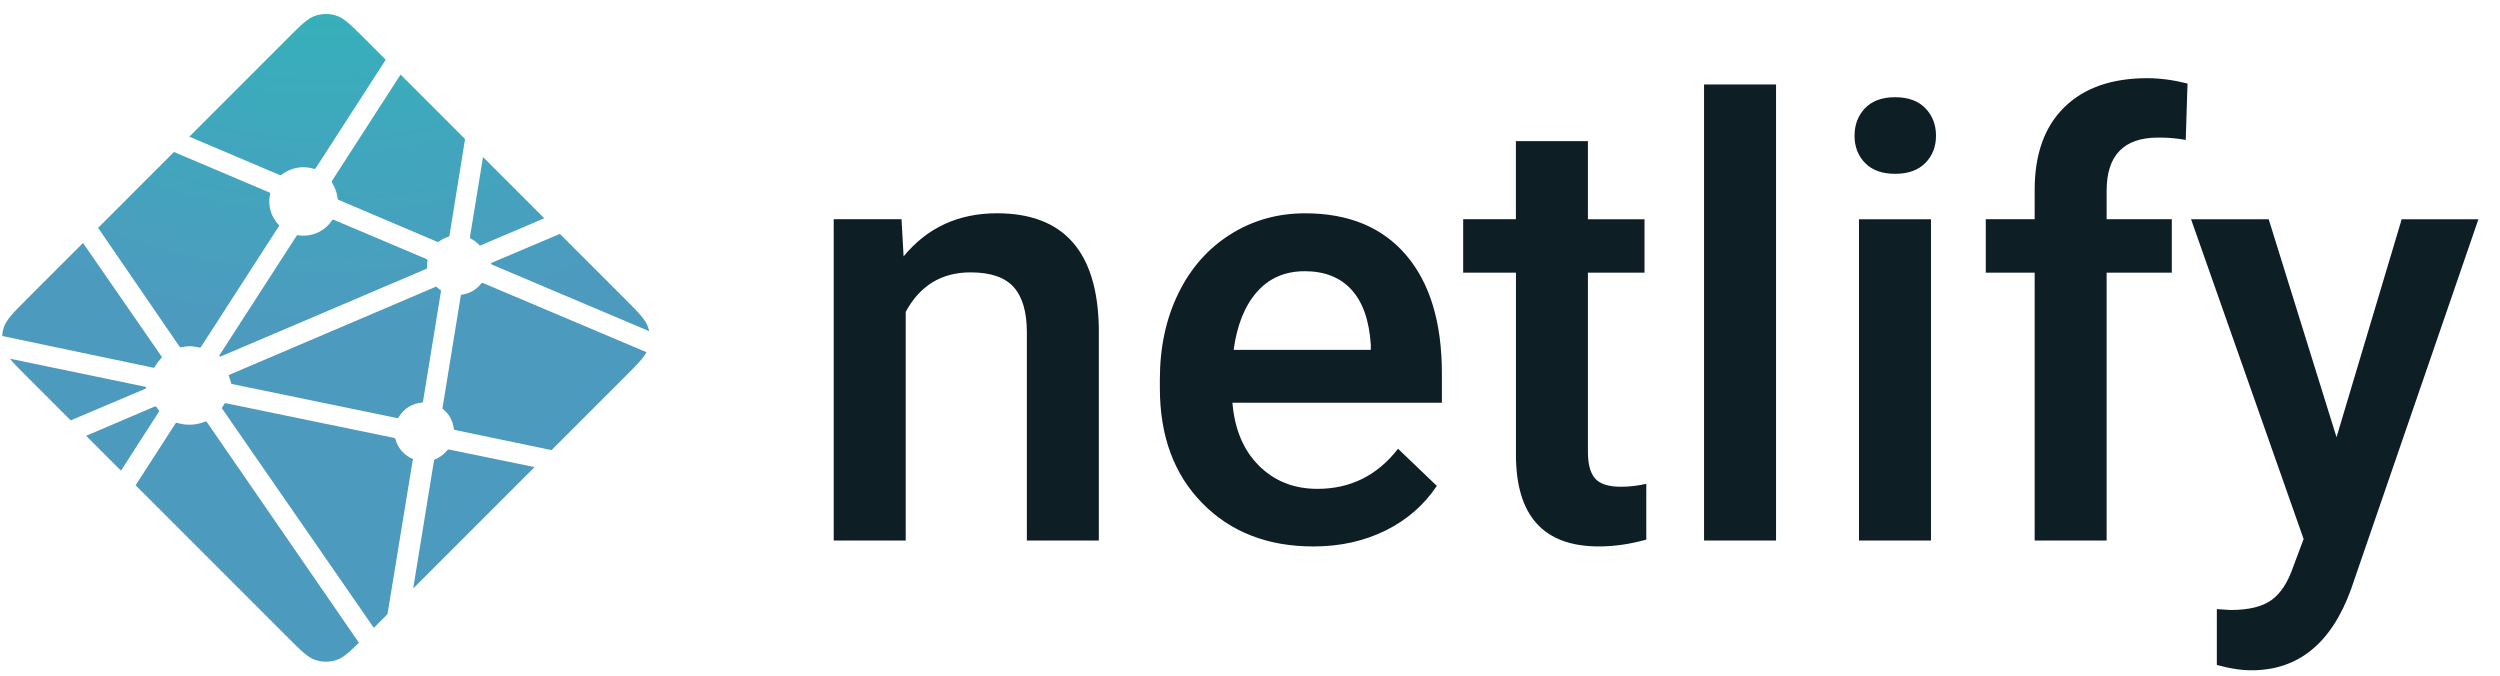
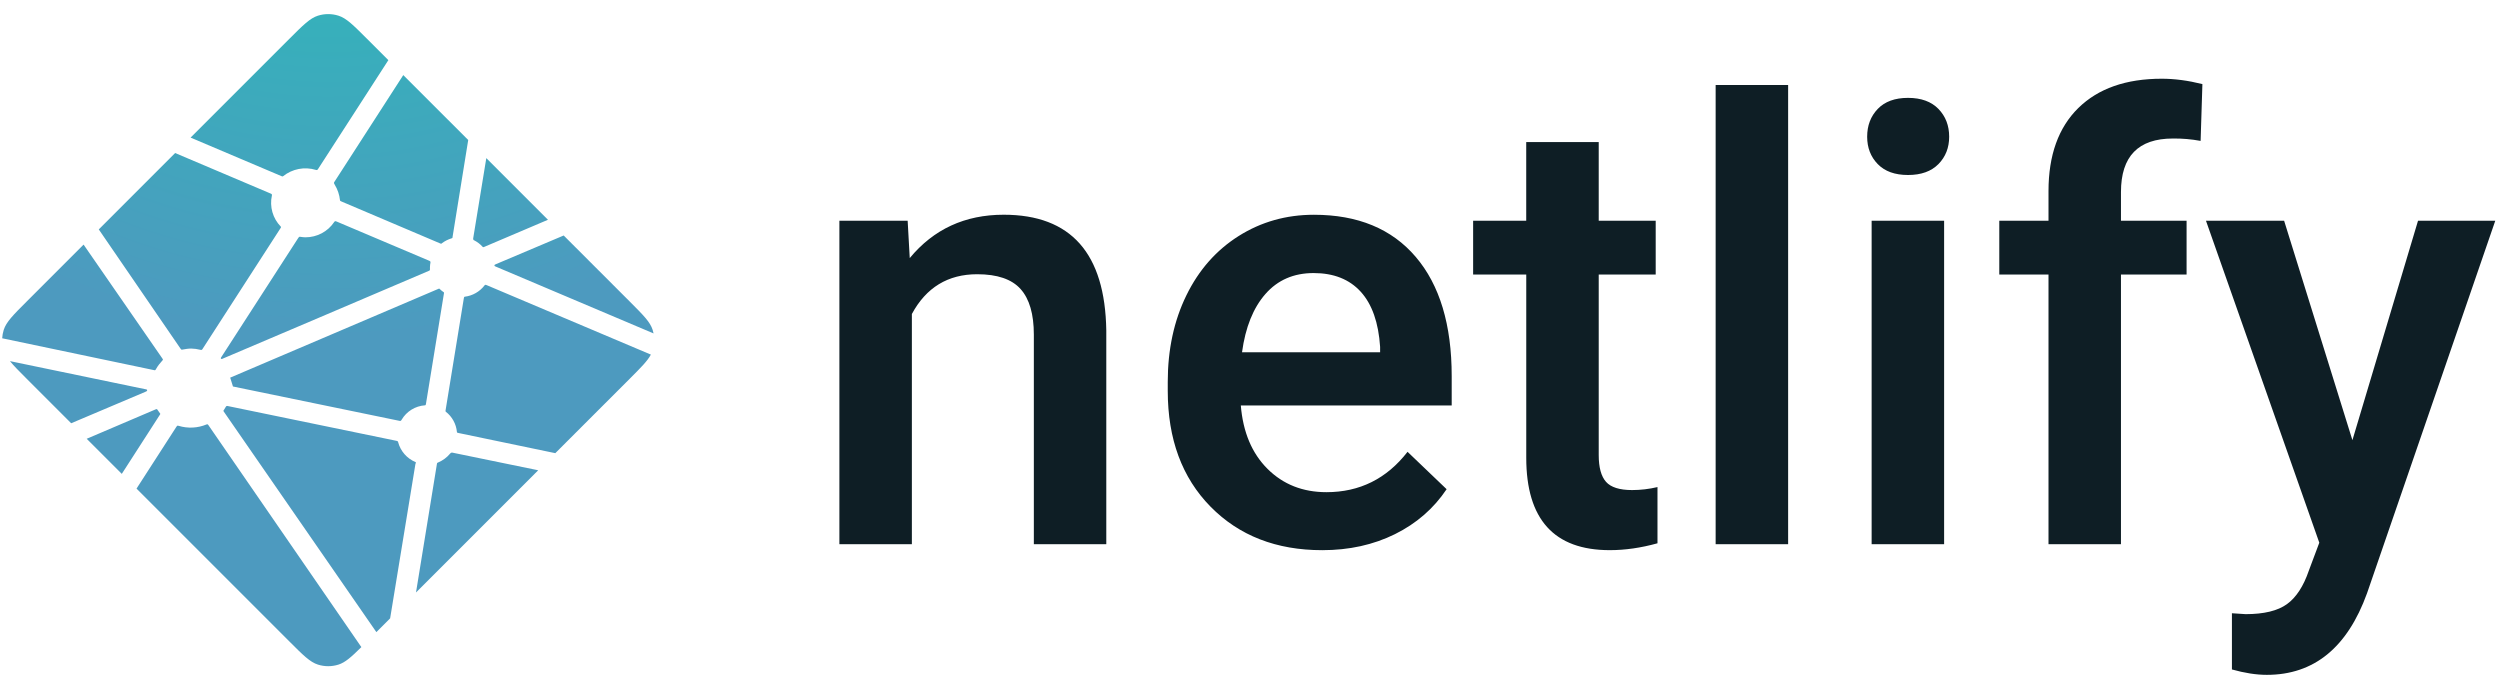
- <svg xmlns="http://www.w3.org/2000/svg" width="148" height="40" viewBox="0 0 148 40" version="1.1">
+ <svg xmlns="http://www.w3.org/2000/svg" width="147px" height="40px" viewBox="0 0 147 40" version="1.1">
  <defs>
    <radialGradient cx="50%" cy="-50%" fx="50%" fy="-50%" r="100.11%" gradientTransform="translate(0.5,-0.5),scale(1,0.998901),rotate(90),translate(-0.5,0.5)" id="radialGradient-1">
      <stop stop-color="#20C6B7" offset="0%" />
      <stop stop-color="#4D9ABF" offset="100%" />
    </radialGradient>
  </defs>
  <g id="Page-1" stroke="none" stroke-width="1" fill="none" fill-rule="evenodd">
-     <g id="Artboard" transform="translate(-65, -54)">
-       <g id="logo" transform="translate(65, 54)" />
-       <g id="Group" transform="translate(65.129, 54.82893)" fill-rule="nonzero">
-         <path d="M53.241,12.149 L53.364,14.347 C54.767,12.647 56.609,11.797 58.889,11.797 C62.84,11.797 64.851,14.065 64.921,18.601 L64.921,31.169 L60.661,31.169 L60.661,18.847 C60.661,17.64 60.401,16.747 59.881,16.166 C59.361,15.586 58.51,15.296 57.329,15.296 C55.61,15.296 54.329,16.076 53.489,17.634 L53.489,31.169 L49.227,31.169 L49.227,12.149 L53.243,12.149 L53.241,12.149 Z M77.619,31.521 C74.919,31.521 72.729,30.669 71.052,28.964 C69.374,27.259 68.535,24.988 68.535,22.152 L68.535,21.625 C68.535,19.727 68.9,18.03 69.631,16.536 C70.361,15.042 71.388,13.879 72.709,13.046 C74.03,12.215 75.503,11.799 77.129,11.799 C79.712,11.799 81.709,12.625 83.117,14.277 C84.527,15.93 85.231,18.267 85.231,21.291 L85.231,23.014 L72.831,23.014 C72.961,24.584 73.483,25.826 74.401,26.74 C75.319,27.654 76.474,28.111 77.865,28.111 C79.817,28.111 81.407,27.321 82.635,25.738 L84.932,27.936 C84.172,29.072 83.158,29.954 81.89,30.581 C80.621,31.208 79.198,31.521 77.62,31.521 L77.619,31.521 Z M77.111,15.227 C75.941,15.227 74.998,15.637 74.279,16.457 C73.559,17.277 73.101,18.42 72.902,19.885 L81.022,19.885 L81.022,19.568 C80.928,18.138 80.548,17.058 79.882,16.325 C79.215,15.593 78.292,15.227 77.111,15.227 L77.111,15.227 Z M93.876,7.527 L93.876,12.15 L97.226,12.15 L97.226,15.314 L93.876,15.314 L93.876,25.931 C93.876,26.657 94.02,27.181 94.306,27.504 C94.592,27.826 95.104,27.987 95.841,27.987 C96.343,27.986 96.843,27.927 97.331,27.811 L97.331,31.116 C96.361,31.386 95.426,31.52 94.525,31.52 C91.252,31.52 89.615,29.71 89.615,26.089 L89.615,15.313 L86.491,15.313 L86.491,12.149 L89.613,12.149 L89.613,7.526 L93.874,7.526 L93.876,7.527 Z M105.013,31.17 L100.751,31.17 L100.751,4.17 L105.013,4.17 L105.013,31.17 Z M114.185,31.17 L109.923,31.17 L109.923,12.15 L114.185,12.15 L114.185,31.17 Z M109.66,7.21 C109.66,6.555 109.867,6.01 110.282,5.576 C110.698,5.143 111.291,4.926 112.062,4.926 C112.834,4.926 113.43,5.143 113.852,5.576 C114.272,6.01 114.482,6.555 114.482,7.211 C114.482,7.855 114.272,8.391 113.852,8.819 C113.43,9.247 112.834,9.461 112.062,9.461 C111.291,9.461 110.698,9.247 110.282,8.819 C109.867,8.392 109.66,7.855 109.66,7.211 L109.66,7.21 Z M120.323,31.17 L120.323,15.313 L117.429,15.313 L117.429,12.149 L120.323,12.149 L120.323,10.409 C120.323,8.299 120.907,6.671 122.076,5.522 C123.246,4.374 124.882,3.8 126.986,3.8 C127.735,3.8 128.53,3.905 129.372,4.116 L129.267,7.456 C128.729,7.356 128.183,7.309 127.636,7.316 C125.601,7.316 124.584,8.364 124.584,10.462 L124.584,12.149 L128.442,12.149 L128.442,15.313 L124.584,15.313 L124.584,31.169 L120.323,31.169 L120.323,31.17 Z M138.193,25.053 L142.051,12.15 L146.593,12.15 L139.053,34.053 C137.895,37.252 135.931,38.852 133.16,38.852 C132.54,38.852 131.856,38.746 131.108,38.535 L131.108,35.23 L131.915,35.283 C132.99,35.283 133.8,35.087 134.344,34.694 C134.887,34.302 135.317,33.643 135.633,32.717 L136.246,31.082 L129.582,12.15 L134.177,12.15 L138.193,25.053 Z" id="Shape" fill="#0E1E25" />
-         <path d="M27.758,13.306 L27.744,13.3 C27.736,13.297 27.728,13.294 27.721,13.287 C27.698,13.262 27.687,13.228 27.693,13.194 L28.466,8.468 L32.091,12.094 L28.321,13.698 C28.311,13.702 28.299,13.704 28.288,13.704 L28.273,13.704 C28.268,13.701 28.263,13.697 28.253,13.687 C28.113,13.531 27.945,13.402 27.758,13.306 Z M33.016,13.018 L36.892,16.894 C37.697,17.7 38.1,18.102 38.247,18.568 C38.269,18.637 38.287,18.706 38.301,18.777 L29.038,14.854 C29.033,14.852 29.028,14.85 29.023,14.848 C28.986,14.833 28.943,14.816 28.943,14.778 C28.943,14.74 28.987,14.722 29.024,14.707 L29.036,14.702 L33.016,13.018 Z M38.143,20.021 C37.943,20.397 37.553,20.787 36.893,21.448 L32.523,25.817 L26.871,24.64 L26.841,24.634 C26.791,24.626 26.738,24.617 26.738,24.572 C26.695,24.101 26.457,23.669 26.083,23.379 C26.06,23.356 26.066,23.32 26.073,23.287 C26.073,23.282 26.073,23.277 26.075,23.273 L27.138,16.747 L27.142,16.725 C27.148,16.675 27.157,16.617 27.202,16.617 C27.662,16.56 28.08,16.32 28.362,15.952 C28.371,15.942 28.377,15.931 28.389,15.925 C28.421,15.91 28.459,15.925 28.492,15.939 L38.142,20.021 L38.143,20.021 Z M31.518,26.822 L24.332,34.008 L25.562,26.448 L25.564,26.438 C25.565,26.428 25.567,26.418 25.57,26.409 C25.58,26.385 25.606,26.375 25.631,26.365 L25.643,26.36 C25.912,26.245 26.151,26.068 26.338,25.843 C26.362,25.815 26.391,25.788 26.428,25.783 C26.438,25.782 26.447,25.782 26.457,25.783 L31.517,26.823 L31.518,26.822 Z M22.811,35.529 L22.001,36.339 L13.046,23.397 C13.043,23.392 13.039,23.388 13.036,23.383 C13.022,23.364 13.007,23.345 13.01,23.323 C13.01,23.307 13.021,23.293 13.032,23.281 L13.042,23.268 C13.069,23.228 13.092,23.188 13.117,23.145 L13.137,23.11 L13.14,23.107 C13.154,23.083 13.167,23.06 13.191,23.047 C13.212,23.037 13.241,23.041 13.264,23.046 L23.185,25.092 C23.213,25.096 23.239,25.108 23.261,25.125 C23.274,25.138 23.277,25.152 23.28,25.168 C23.42,25.699 23.801,26.134 24.308,26.343 C24.336,26.357 24.324,26.388 24.311,26.421 C24.305,26.436 24.299,26.451 24.296,26.466 C24.171,27.226 23.099,33.764 22.811,35.529 Z M21.119,37.22 C20.522,37.811 20.17,38.124 19.772,38.25 C19.38,38.374 18.958,38.374 18.566,38.25 C18.1,38.102 17.697,37.7 16.892,36.894 L7.899,27.901 L10.248,24.258 C10.259,24.24 10.27,24.224 10.288,24.211 C10.313,24.193 10.349,24.201 10.379,24.211 C10.918,24.374 11.497,24.344 12.017,24.128 C12.044,24.118 12.071,24.111 12.092,24.13 C12.103,24.14 12.112,24.15 12.12,24.162 L21.119,37.221 L21.119,37.22 Z M7.032,27.034 L4.969,24.971 L9.043,23.233 C9.053,23.229 9.065,23.226 9.076,23.226 C9.11,23.226 9.13,23.26 9.148,23.291 C9.189,23.354 9.232,23.415 9.278,23.475 L9.291,23.491 C9.303,23.508 9.295,23.525 9.283,23.541 L7.033,27.034 L7.032,27.034 Z M4.056,24.058 L1.446,21.448 C1.002,21.004 0.68,20.682 0.456,20.405 L8.392,22.051 C8.402,22.053 8.412,22.055 8.422,22.056 C8.471,22.064 8.525,22.073 8.525,22.119 C8.525,22.169 8.466,22.192 8.416,22.211 L8.393,22.221 L4.056,24.058 Z M7.10542736e-15,19.063 C0.009,18.895 0.039,18.729 0.09,18.568 C0.238,18.102 0.64,17.7 1.446,16.894 L4.786,13.554 C6.324,15.786 7.866,18.015 9.412,20.241 C9.439,20.277 9.469,20.317 9.438,20.347 C9.292,20.508 9.146,20.684 9.043,20.875 C9.032,20.9 9.015,20.921 8.993,20.937 C8.98,20.945 8.966,20.942 8.951,20.939 L8.949,20.939 L7.10542736e-15,19.062 L7.10542736e-15,19.063 Z M5.68,12.66 L10.169,8.169 C10.592,8.354 12.129,9.003 13.502,9.583 C14.542,10.023 15.49,10.423 15.788,10.553 C15.818,10.565 15.845,10.577 15.858,10.607 C15.866,10.625 15.862,10.648 15.858,10.667 C15.714,11.326 15.91,12.013 16.381,12.495 C16.411,12.525 16.381,12.568 16.355,12.605 L16.341,12.626 L11.781,19.689 C11.769,19.709 11.758,19.726 11.738,19.739 C11.714,19.754 11.68,19.747 11.652,19.74 C11.475,19.694 11.292,19.669 11.109,19.666 C10.945,19.666 10.767,19.696 10.587,19.729 L10.586,19.729 C10.566,19.732 10.548,19.736 10.532,19.724 C10.514,19.71 10.499,19.692 10.487,19.673 L5.679,12.66 L5.68,12.66 Z M11.078,7.262 L16.892,1.448 C17.697,0.643 18.1,0.24 18.566,0.093 C18.958,-0.031 19.38,-0.031 19.772,0.093 C20.238,0.24 20.641,0.643 21.446,1.448 L22.706,2.708 L18.571,9.112 C18.561,9.131 18.547,9.147 18.53,9.16 C18.505,9.177 18.47,9.17 18.44,9.16 C17.778,8.959 17.06,9.098 16.52,9.53 C16.493,9.558 16.453,9.542 16.419,9.527 C15.879,9.292 11.679,7.517 11.078,7.262 L11.078,7.262 Z M23.584,3.586 L27.402,7.404 L26.482,13.102 L26.482,13.117 C26.481,13.13 26.478,13.143 26.474,13.155 C26.464,13.175 26.444,13.179 26.424,13.185 C26.227,13.245 26.042,13.337 25.876,13.458 C25.869,13.463 25.862,13.469 25.856,13.475 C25.845,13.487 25.834,13.498 25.816,13.5 C25.801,13.501 25.787,13.498 25.773,13.493 L19.955,11.021 L19.944,11.016 C19.907,11.001 19.863,10.983 19.863,10.945 C19.829,10.621 19.723,10.308 19.553,10.03 C19.525,9.984 19.494,9.936 19.518,9.889 L23.584,3.586 Z M19.652,12.192 L25.106,14.502 C25.136,14.516 25.169,14.529 25.182,14.56 C25.187,14.579 25.187,14.598 25.182,14.617 C25.166,14.697 25.152,14.788 25.152,14.88 L25.152,15.033 C25.152,15.071 25.113,15.087 25.077,15.102 L25.066,15.106 C24.202,15.475 12.936,20.279 12.919,20.279 C12.902,20.279 12.884,20.279 12.867,20.262 C12.837,20.232 12.867,20.19 12.894,20.152 C12.899,20.145 12.903,20.139 12.908,20.132 L17.39,13.192 L17.398,13.18 C17.424,13.138 17.454,13.091 17.502,13.091 L17.547,13.098 C17.649,13.112 17.739,13.125 17.83,13.125 C18.51,13.125 19.14,12.794 19.52,12.228 C19.529,12.213 19.541,12.199 19.554,12.188 C19.581,12.168 19.621,12.178 19.652,12.192 L19.652,12.192 Z M13.406,21.377 L25.686,16.14 C25.686,16.14 25.704,16.14 25.721,16.157 C25.788,16.224 25.845,16.269 25.9,16.311 L25.927,16.328 C25.952,16.342 25.977,16.358 25.979,16.384 C25.979,16.394 25.979,16.4 25.977,16.409 L24.925,22.871 L24.921,22.897 C24.914,22.947 24.907,23.004 24.86,23.004 C24.291,23.043 23.777,23.359 23.487,23.851 L23.482,23.859 C23.468,23.882 23.455,23.904 23.432,23.916 C23.411,23.926 23.384,23.922 23.362,23.917 L13.569,21.897 C13.559,21.895 13.417,21.378 13.406,21.377 L13.406,21.377 Z" id="Shape" fill="url(#radialGradient-1)" />
-       </g>
+     <g id="Group" fill-rule="nonzero">
+       <path d="M53.37,12.978 L53.493,15.176 C54.896,13.476 56.738,12.626 59.018,12.626 C62.969,12.626 64.98,14.894 65.05,19.43 L65.05,31.998 L60.79,31.998 L60.79,19.676 C60.79,18.469 60.53,17.576 60.01,16.995 C59.49,16.415 58.639,16.125 57.458,16.125 C55.739,16.125 54.458,16.905 53.618,18.463 L53.618,31.998 L49.356,31.998 L49.356,12.978 L53.372,12.978 L53.37,12.978 Z M77.748,32.35 C75.048,32.35 72.858,31.498 71.181,29.793 C69.503,28.088 68.664,25.817 68.664,22.981 L68.664,22.454 C68.664,20.556 69.029,18.859 69.76,17.365 C70.49,15.871 71.517,14.708 72.838,13.875 C74.159,13.044 75.632,12.628 77.258,12.628 C79.841,12.628 81.838,13.454 83.246,15.106 C84.656,16.759 85.36,19.096 85.36,22.12 L85.36,23.843 L72.96,23.843 C73.09,25.413 73.612,26.655 74.53,27.569 C75.448,28.483 76.603,28.94 77.994,28.94 C79.946,28.94 81.536,28.15 82.764,26.567 L85.061,28.765 C84.301,29.901 83.287,30.783 82.019,31.41 C80.75,32.037 79.327,32.35 77.749,32.35 L77.748,32.35 Z M77.24,16.056 C76.07,16.056 75.127,16.466 74.408,17.286 C73.688,18.106 73.23,19.249 73.031,20.714 L81.151,20.714 L81.151,20.397 C81.057,18.967 80.677,17.887 80.011,17.154 C79.344,16.422 78.421,16.056 77.24,16.056 L77.24,16.056 Z M94.005,8.356 L94.005,12.979 L97.355,12.979 L97.355,16.143 L94.005,16.143 L94.005,26.76 C94.005,27.486 94.149,28.01 94.435,28.333 C94.721,28.655 95.233,28.816 95.97,28.816 C96.472,28.815 96.972,28.756 97.46,28.64 L97.46,31.945 C96.49,32.215 95.555,32.349 94.654,32.349 C91.381,32.349 89.744,30.539 89.744,26.918 L89.744,16.142 L86.62,16.142 L86.62,12.978 L89.742,12.978 L89.742,8.355 L94.003,8.355 L94.005,8.356 Z M105.142,31.999 L100.88,31.999 L100.88,4.999 L105.142,4.999 L105.142,31.999 Z M114.314,31.999 L110.052,31.999 L110.052,12.979 L114.314,12.979 L114.314,31.999 Z M109.789,8.039 C109.789,7.384 109.996,6.839 110.411,6.405 C110.827,5.972 111.42,5.755 112.191,5.755 C112.963,5.755 113.559,5.972 113.981,6.405 C114.401,6.839 114.611,7.384 114.611,8.04 C114.611,8.684 114.401,9.22 113.981,9.648 C113.559,10.076 112.963,10.29 112.191,10.29 C111.42,10.29 110.827,10.076 110.411,9.648 C109.996,9.221 109.789,8.684 109.789,8.04 L109.789,8.039 Z M120.452,31.999 L120.452,16.142 L117.558,16.142 L117.558,12.978 L120.452,12.978 L120.452,11.238 C120.452,9.128 121.036,7.5 122.205,6.351 C123.375,5.203 125.011,4.629 127.115,4.629 C127.864,4.629 128.659,4.734 129.501,4.945 L129.396,8.285 C128.858,8.185 128.312,8.138 127.765,8.145 C125.73,8.145 124.713,9.193 124.713,11.291 L124.713,12.978 L128.571,12.978 L128.571,16.142 L124.713,16.142 L124.713,31.998 L120.452,31.998 L120.452,31.999 Z M138.322,25.882 L142.18,12.979 L146.722,12.979 L139.182,34.882 C138.024,38.081 136.06,39.681 133.289,39.681 C132.669,39.681 131.985,39.575 131.237,39.364 L131.237,36.059 L132.044,36.112 C133.119,36.112 133.929,35.916 134.473,35.523 C135.016,35.131 135.446,34.472 135.762,33.546 L136.375,31.911 L129.711,12.979 L134.306,12.979 L138.322,25.882 Z" id="Shape" fill="#0E1E25" />
+       <path d="M27.887,14.135 L27.873,14.129 C27.865,14.126 27.857,14.123 27.85,14.116 C27.827,14.091 27.816,14.057 27.822,14.023 L28.595,9.297 L32.22,12.923 L28.45,14.527 C28.44,14.531 28.428,14.533 28.417,14.533 L28.402,14.533 C28.397,14.53 28.392,14.526 28.382,14.516 C28.242,14.36 28.074,14.231 27.887,14.135 Z M33.145,13.847 L37.021,17.723 C37.826,18.529 38.229,18.931 38.376,19.397 C38.398,19.466 38.416,19.535 38.43,19.606 L29.167,15.683 C29.162,15.681 29.157,15.679 29.152,15.677 C29.115,15.662 29.072,15.645 29.072,15.607 C29.072,15.569 29.116,15.551 29.153,15.536 L29.165,15.531 L33.145,13.847 Z M38.272,20.85 C38.072,21.226 37.682,21.616 37.022,22.277 L32.652,26.646 L27,25.469 L26.97,25.463 C26.92,25.455 26.867,25.446 26.867,25.401 C26.824,24.93 26.586,24.498 26.212,24.208 C26.189,24.185 26.195,24.149 26.202,24.116 C26.202,24.111 26.202,24.106 26.204,24.102 L27.267,17.576 L27.271,17.554 C27.277,17.504 27.286,17.446 27.331,17.446 C27.791,17.389 28.209,17.149 28.491,16.781 C28.5,16.771 28.506,16.76 28.518,16.754 C28.55,16.739 28.588,16.754 28.621,16.768 L38.271,20.85 L38.272,20.85 Z M31.647,27.651 L24.461,34.837 L25.691,27.277 L25.693,27.267 C25.694,27.257 25.696,27.247 25.699,27.238 C25.709,27.214 25.735,27.204 25.76,27.194 L25.772,27.189 C26.041,27.074 26.28,26.897 26.467,26.672 C26.491,26.644 26.52,26.617 26.557,26.612 C26.567,26.61 26.576,26.61 26.586,26.612 L31.646,27.652 L31.647,27.651 Z M22.94,36.358 L22.13,37.168 L13.175,24.226 C13.172,24.221 13.168,24.217 13.165,24.212 C13.151,24.193 13.136,24.174 13.139,24.152 C13.139,24.136 13.15,24.122 13.161,24.11 L13.171,24.097 C13.198,24.057 13.221,24.017 13.246,23.974 L13.266,23.939 L13.269,23.936 C13.283,23.912 13.296,23.889 13.32,23.876 C13.341,23.866 13.37,23.87 13.393,23.875 L23.314,25.921 C23.342,25.925 23.368,25.937 23.39,25.954 C23.403,25.967 23.406,25.981 23.409,25.997 C23.549,26.528 23.93,26.962 24.437,27.172 C24.465,27.186 24.453,27.217 24.44,27.25 C24.434,27.264 24.428,27.28 24.425,27.295 C24.3,28.055 23.228,34.593 22.94,36.358 Z M21.248,38.049 C20.651,38.64 20.299,38.953 19.901,39.079 C19.509,39.203 19.087,39.203 18.695,39.079 C18.229,38.931 17.826,38.529 17.021,37.723 L8.028,28.73 L10.377,25.087 C10.388,25.069 10.399,25.053 10.417,25.04 C10.442,25.022 10.478,25.03 10.508,25.04 C11.047,25.203 11.626,25.173 12.146,24.957 C12.173,24.947 12.2,24.94 12.221,24.959 C12.232,24.969 12.241,24.979 12.249,24.991 L21.248,38.05 L21.248,38.049 Z M7.161,27.863 L5.098,25.8 L9.172,24.062 C9.182,24.057 9.194,24.055 9.205,24.055 C9.239,24.055 9.259,24.089 9.277,24.12 C9.318,24.183 9.361,24.244 9.407,24.304 L9.42,24.32 C9.432,24.337 9.424,24.354 9.412,24.37 L7.162,27.863 L7.161,27.863 Z M4.185,24.887 L1.575,22.277 C1.131,21.833 0.809,21.511 0.585,21.234 L8.521,22.88 C8.531,22.882 8.541,22.884 8.551,22.885 C8.6,22.893 8.654,22.902 8.654,22.948 C8.654,22.998 8.595,23.021 8.545,23.04 L8.522,23.05 L4.185,24.887 Z M0.129,19.892 C0.138,19.724 0.168,19.558 0.219,19.397 C0.367,18.931 0.769,18.529 1.575,17.723 L4.915,14.383 C6.453,16.615 7.995,18.844 9.541,21.07 C9.568,21.106 9.598,21.146 9.567,21.176 C9.421,21.337 9.275,21.513 9.172,21.704 C9.161,21.729 9.144,21.75 9.122,21.766 C9.109,21.774 9.095,21.771 9.08,21.768 L9.078,21.768 L0.129,19.891 L0.129,19.892 Z M5.809,13.489 L10.298,8.998 C10.721,9.183 12.258,9.832 13.631,10.412 C14.671,10.852 15.619,11.252 15.917,11.382 C15.947,11.394 15.974,11.406 15.987,11.436 C15.995,11.454 15.991,11.477 15.987,11.496 C15.843,12.155 16.039,12.842 16.51,13.324 C16.54,13.354 16.51,13.397 16.484,13.434 L16.47,13.455 L11.91,20.518 C11.898,20.538 11.887,20.555 11.867,20.568 C11.843,20.583 11.809,20.576 11.781,20.569 C11.604,20.523 11.421,20.498 11.238,20.495 C11.074,20.495 10.896,20.525 10.716,20.558 L10.715,20.558 C10.695,20.561 10.677,20.565 10.661,20.553 C10.643,20.539 10.628,20.521 10.616,20.502 L5.808,13.489 L5.809,13.489 Z M11.207,8.091 L17.021,2.277 C17.826,1.472 18.229,1.069 18.695,0.922 C19.087,0.798 19.509,0.798 19.901,0.922 C20.367,1.069 20.77,1.472 21.575,2.277 L22.835,3.537 L18.7,9.941 C18.69,9.96 18.676,9.976 18.659,9.989 C18.634,10.006 18.599,9.999 18.569,9.989 C17.907,9.788 17.189,9.927 16.649,10.359 C16.622,10.387 16.582,10.371 16.548,10.356 C16.008,10.121 11.808,8.346 11.207,8.091 L11.207,8.091 Z M23.713,4.415 L27.531,8.233 L26.611,13.931 L26.611,13.946 C26.61,13.959 26.607,13.972 26.603,13.984 C26.593,14.004 26.573,14.008 26.553,14.014 C26.356,14.074 26.171,14.166 26.005,14.287 C25.998,14.292 25.991,14.298 25.985,14.304 C25.974,14.316 25.963,14.327 25.945,14.329 C25.93,14.329 25.916,14.327 25.902,14.322 L20.084,11.85 L20.073,11.845 C20.036,11.83 19.992,11.812 19.992,11.774 C19.958,11.45 19.852,11.137 19.682,10.859 C19.654,10.813 19.623,10.765 19.647,10.718 L23.713,4.415 Z M19.781,13.021 L25.235,15.331 C25.265,15.345 25.298,15.358 25.311,15.389 C25.316,15.408 25.316,15.427 25.311,15.446 C25.295,15.526 25.281,15.617 25.281,15.709 L25.281,15.862 C25.281,15.9 25.242,15.916 25.206,15.931 L25.195,15.935 C24.331,16.304 13.065,21.108 13.048,21.108 C13.031,21.108 13.013,21.108 12.996,21.091 C12.966,21.061 12.996,21.019 13.023,20.981 C13.028,20.974 13.032,20.968 13.037,20.961 L17.519,14.021 L17.527,14.009 C17.553,13.967 17.583,13.92 17.631,13.92 L17.676,13.927 C17.778,13.941 17.868,13.954 17.959,13.954 C18.639,13.954 19.269,13.623 19.649,13.057 C19.658,13.042 19.67,13.028 19.683,13.017 C19.71,12.997 19.75,13.007 19.781,13.021 L19.781,13.021 Z M13.535,22.206 L25.815,16.969 C25.815,16.969 25.833,16.969 25.85,16.986 C25.917,17.053 25.974,17.098 26.029,17.14 L26.056,17.157 C26.081,17.171 26.106,17.187 26.108,17.213 C26.108,17.223 26.108,17.229 26.106,17.238 L25.054,23.7 L25.05,23.726 C25.043,23.776 25.036,23.833 24.989,23.833 C24.42,23.871 23.906,24.188 23.616,24.68 L23.611,24.688 C23.597,24.711 23.584,24.733 23.561,24.745 C23.54,24.755 23.513,24.751 23.491,24.746 L13.698,22.726 C13.688,22.724 13.546,22.207 13.535,22.206 L13.535,22.206 Z" id="Shape" fill="url(#radialGradient-1)" />
    </g>
  </g>
</svg>
